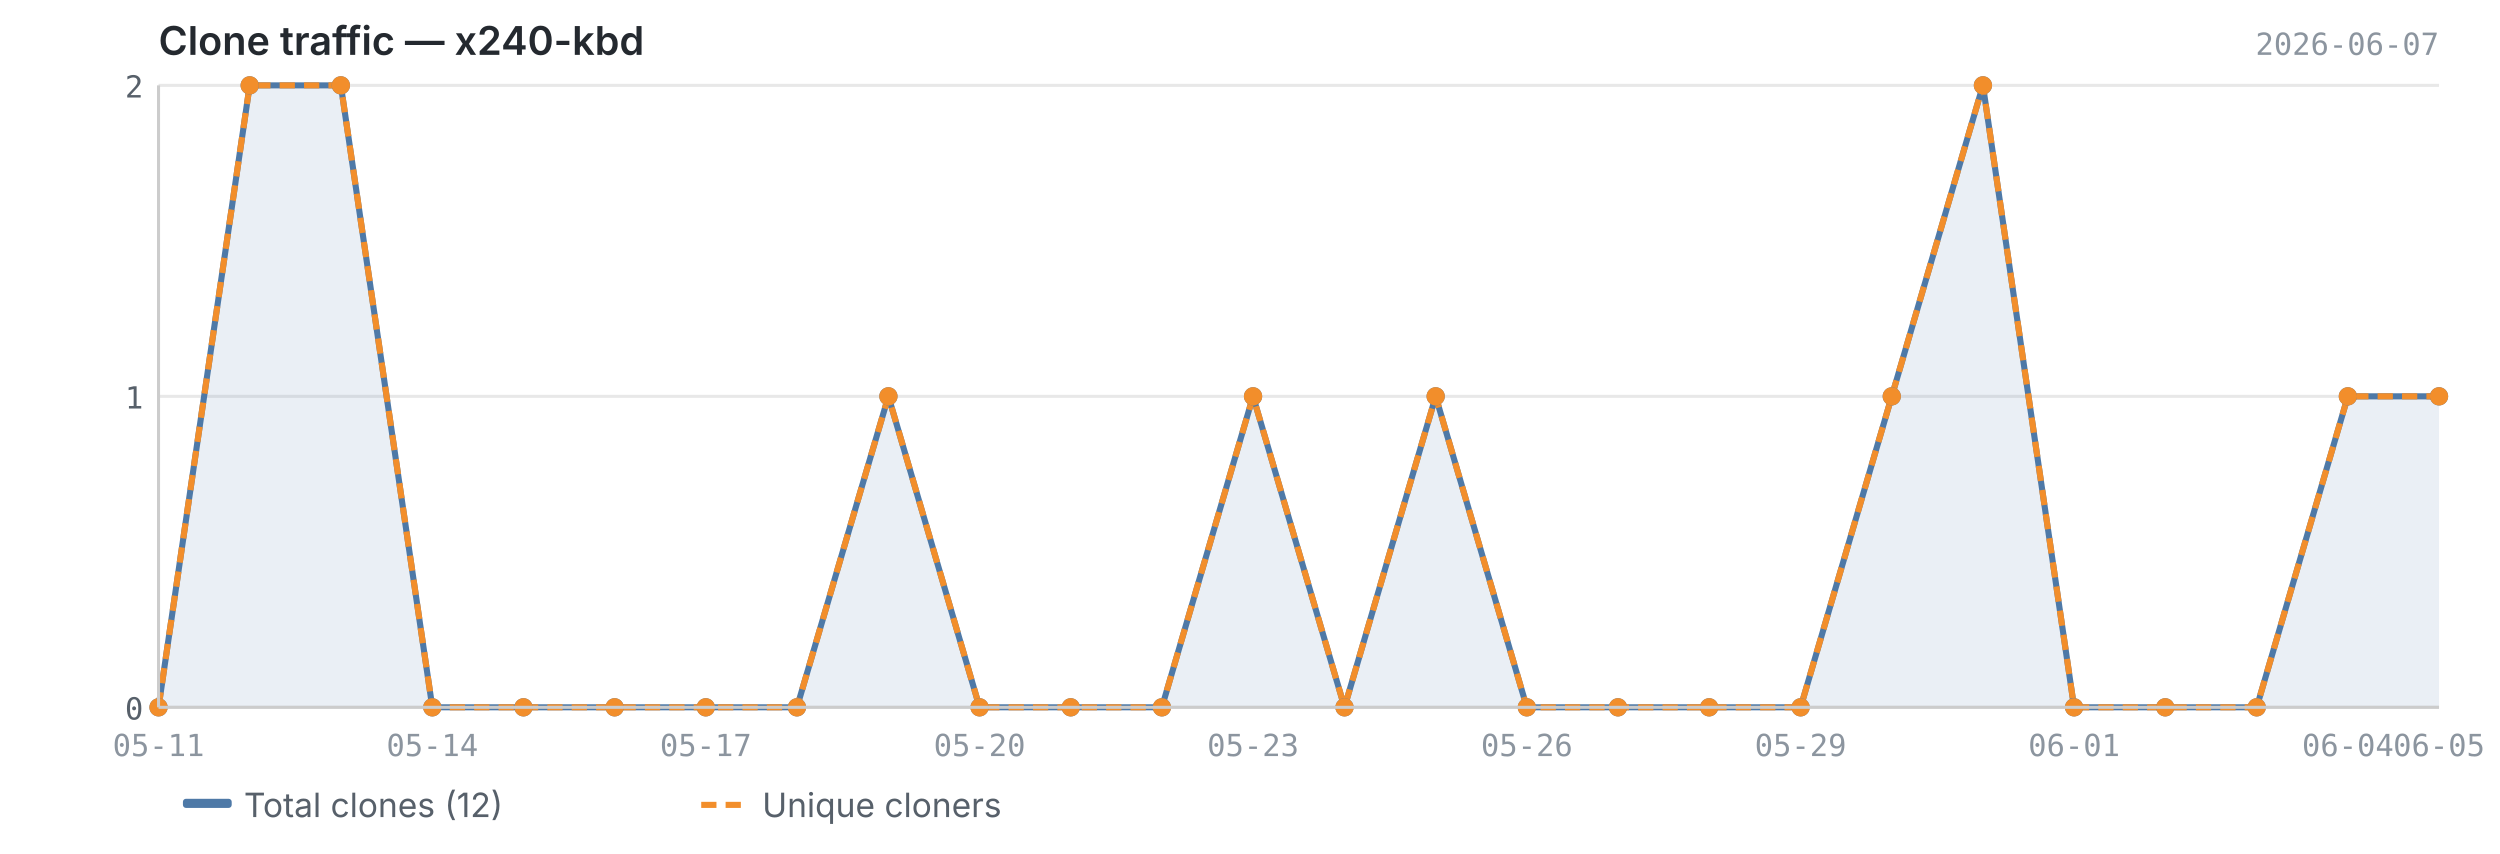
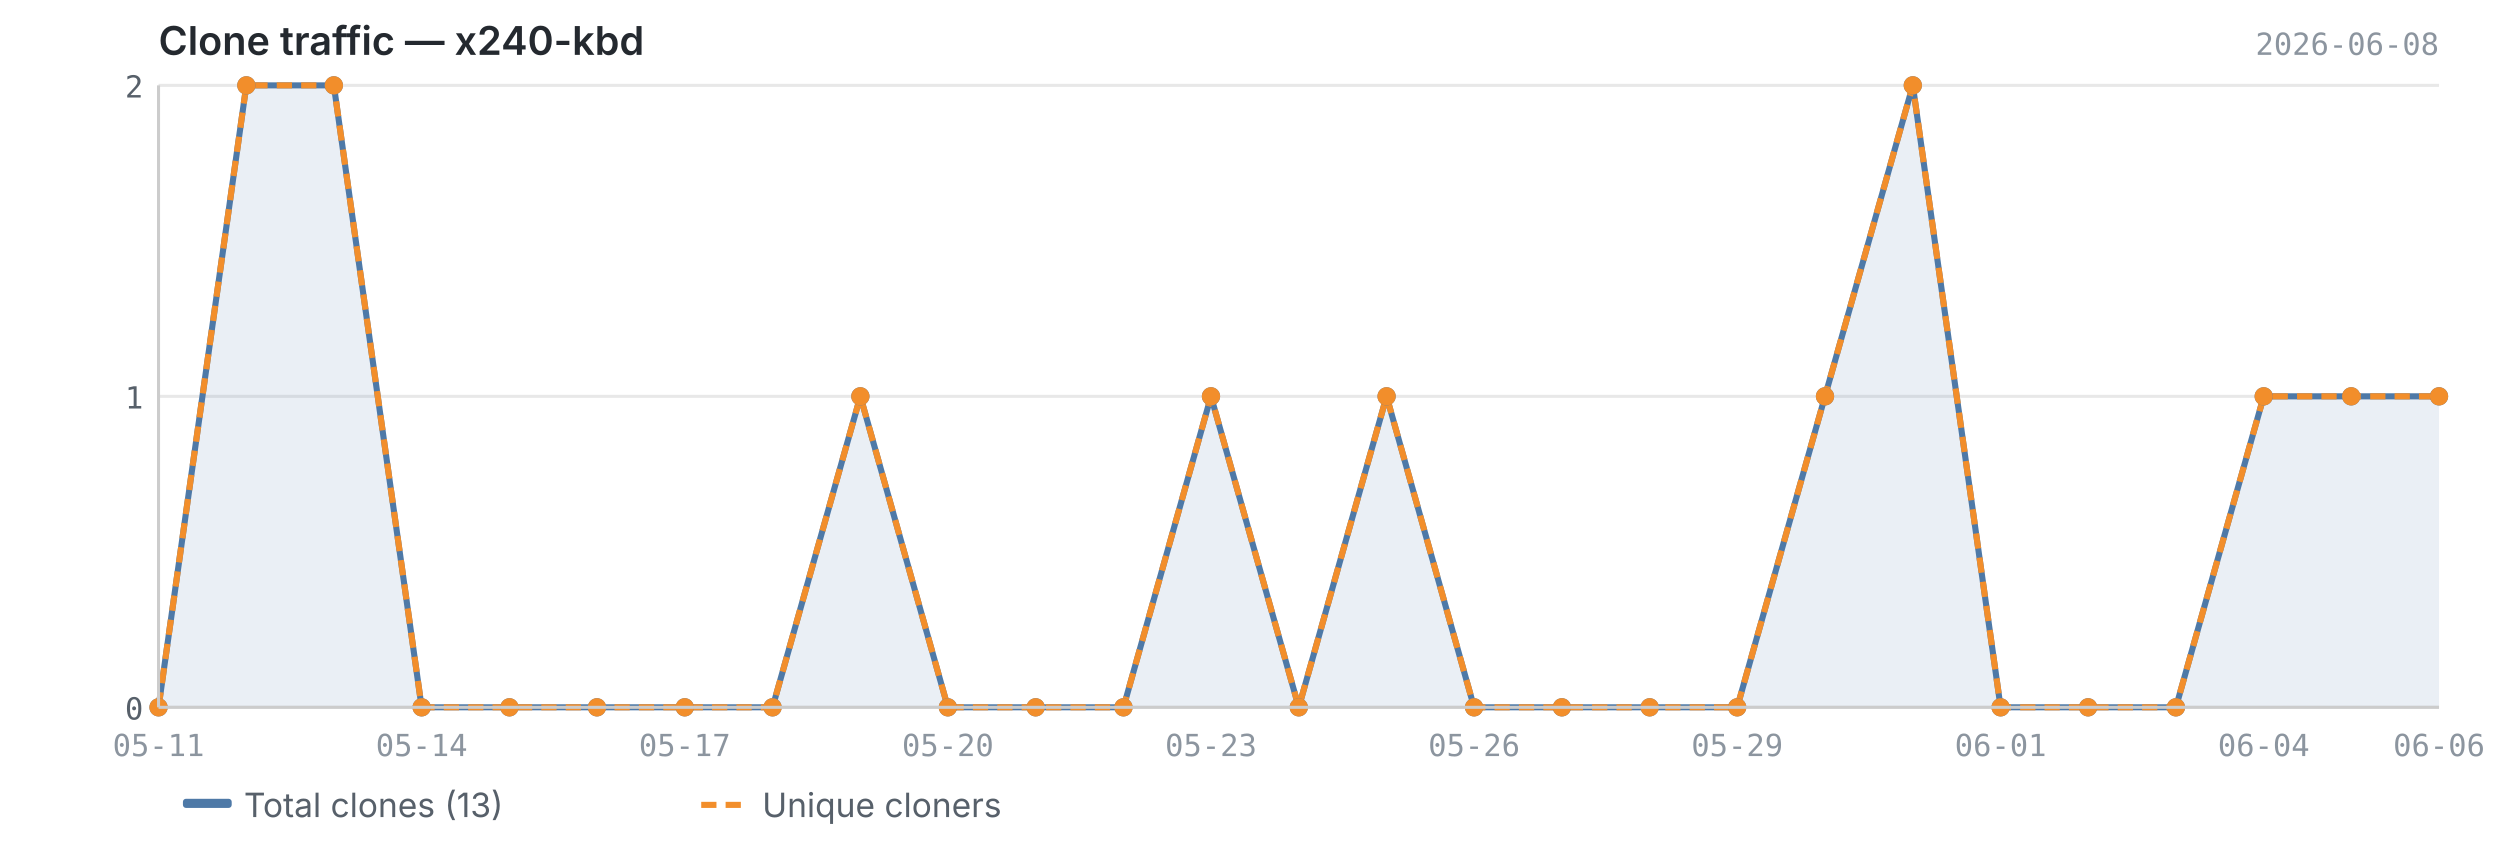
<svg xmlns="http://www.w3.org/2000/svg" viewBox="0 0 820 280" width="820" height="280">
  <text x="52" y="18" font-size="13" font-weight="600" fill="#24292f" font-family="-apple-system, BlinkMacSystemFont, 'Segoe UI', sans-serif">Clone traffic — x240-kbd</text>
-   <text x="800" y="18" font-size="10" fill="#8c959f" font-family="ui-monospace, SFMono-Regular, 'SF Mono', Menlo, monospace" text-anchor="end">2026-06-07</text>
+   <text x="800" y="18" font-size="10" fill="#8c959f" font-family="ui-monospace, SFMono-Regular, 'SF Mono', Menlo, monospace" text-anchor="end">2026-06-08</text>
  <line x1="52" y1="232.0" x2="800" y2="232.0" stroke="#e8e8e8" stroke-width="1" />
  <line x1="52" y1="130.0" x2="800" y2="130.0" stroke="#e8e8e8" stroke-width="1" />
  <line x1="52" y1="28.0" x2="800" y2="28.0" stroke="#e8e8e8" stroke-width="1" />
-   <path d="M52.0,232.0 L52.0,232.0 L81.9,28.0 L111.8,28.0 L141.8,232.0 L171.7,232.0 L201.6,232.0 L231.5,232.0 L261.4,232.0 L291.4,130.0 L321.3,232.0 L351.2,232.0 L381.1,232.0 L411.0,130.0 L441.0,232.0 L470.9,130.0 L500.8,232.0 L530.7,232.0 L560.6,232.0 L590.6,232.0 L620.5,130.0 L650.4,28.0 L680.3,232.0 L710.2,232.0 L740.2,232.0 L770.1,130.0 L800.0,130.0 L800.0,232.0 L52.0,232.0Z" fill="#4e79a7" opacity="0.12" />
-   <polyline points="52.0,232.0 81.9,28.0 111.8,28.0 141.8,232.0 171.7,232.0 201.6,232.0 231.5,232.0 261.4,232.0 291.4,130.0 321.3,232.0 351.2,232.0 381.1,232.0 411.0,130.0 441.0,232.0 470.9,130.0 500.8,232.0 530.7,232.0 560.6,232.0 590.6,232.0 620.5,130.0 650.4,28.0 680.3,232.0 710.2,232.0 740.2,232.0 770.1,130.0 800.0,130.0" fill="none" stroke="#4e79a7" stroke-width="2" stroke-linejoin="round" />
-   <polyline points="52.0,232.0 81.9,28.0 111.8,28.0 141.8,232.0 171.7,232.0 201.6,232.0 231.5,232.0 261.4,232.0 291.4,130.0 321.3,232.0 351.2,232.0 381.1,232.0 411.0,130.0 441.0,232.0 470.9,130.0 500.8,232.0 530.7,232.0 560.6,232.0 590.6,232.0 620.5,130.0 650.4,28.0 680.3,232.0 710.2,232.0 740.2,232.0 770.1,130.0 800.0,130.0" fill="none" stroke="#f28e2b" stroke-width="2" stroke-linejoin="round" stroke-dasharray="5,3" />
+   <path d="M52.0,232.0 L52.0,232.0 L80.8,28.0 L109.5,28.0 L138.3,232.0 L167.1,232.0 L195.8,232.0 L224.6,232.0 L253.4,232.0 L282.2,130.0 L310.9,232.0 L339.7,232.0 L368.5,232.0 L397.2,130.0 L426.0,232.0 L454.8,130.0 L483.5,232.0 L512.3,232.0 L541.1,232.0 L569.8,232.0 L598.6,130.0 L627.4,28.0 L656.2,232.0 L684.9,232.0 L713.7,232.0 L742.5,130.0 L771.2,130.0 L800.0,130.0 L800.0,232.0 L52.0,232.0Z" fill="#4e79a7" opacity="0.12" />
+   <polyline points="52.0,232.0 80.8,28.0 109.5,28.0 138.3,232.0 167.1,232.0 195.8,232.0 224.6,232.0 253.4,232.0 282.2,130.0 310.9,232.0 339.7,232.0 368.5,232.0 397.2,130.0 426.0,232.0 454.8,130.0 483.5,232.0 512.3,232.0 541.1,232.0 569.8,232.0 598.6,130.0 627.4,28.0 656.2,232.0 684.9,232.0 713.7,232.0 742.5,130.0 771.2,130.0 800.0,130.0" fill="none" stroke="#4e79a7" stroke-width="2" stroke-linejoin="round" />
+   <polyline points="52.0,232.0 80.8,28.0 109.5,28.0 138.3,232.0 167.1,232.0 195.8,232.0 224.6,232.0 253.4,232.0 282.2,130.0 310.9,232.0 339.7,232.0 368.5,232.0 397.2,130.0 426.0,232.0 454.8,130.0 483.5,232.0 512.3,232.0 541.1,232.0 569.8,232.0 598.6,130.0 627.4,28.0 656.2,232.0 684.9,232.0 713.7,232.0 742.5,130.0 771.2,130.0 800.0,130.0" fill="none" stroke="#f28e2b" stroke-width="2" stroke-linejoin="round" stroke-dasharray="5,3" />
  <circle cx="52.0" cy="232.0" r="3" fill="#4e79a7" />
-   <circle cx="81.9" cy="28.0" r="3" fill="#4e79a7" />
-   <circle cx="111.8" cy="28.0" r="3" fill="#4e79a7" />
-   <circle cx="141.8" cy="232.0" r="3" fill="#4e79a7" />
-   <circle cx="171.7" cy="232.0" r="3" fill="#4e79a7" />
-   <circle cx="201.6" cy="232.0" r="3" fill="#4e79a7" />
-   <circle cx="231.5" cy="232.0" r="3" fill="#4e79a7" />
-   <circle cx="261.4" cy="232.0" r="3" fill="#4e79a7" />
-   <circle cx="291.4" cy="130.0" r="3" fill="#4e79a7" />
-   <circle cx="321.3" cy="232.0" r="3" fill="#4e79a7" />
-   <circle cx="351.2" cy="232.0" r="3" fill="#4e79a7" />
-   <circle cx="381.1" cy="232.0" r="3" fill="#4e79a7" />
-   <circle cx="411.0" cy="130.0" r="3" fill="#4e79a7" />
-   <circle cx="441.0" cy="232.0" r="3" fill="#4e79a7" />
-   <circle cx="470.9" cy="130.0" r="3" fill="#4e79a7" />
-   <circle cx="500.8" cy="232.0" r="3" fill="#4e79a7" />
-   <circle cx="530.7" cy="232.0" r="3" fill="#4e79a7" />
-   <circle cx="560.6" cy="232.0" r="3" fill="#4e79a7" />
-   <circle cx="590.6" cy="232.0" r="3" fill="#4e79a7" />
-   <circle cx="620.5" cy="130.0" r="3" fill="#4e79a7" />
-   <circle cx="650.4" cy="28.0" r="3" fill="#4e79a7" />
-   <circle cx="680.3" cy="232.0" r="3" fill="#4e79a7" />
-   <circle cx="710.2" cy="232.0" r="3" fill="#4e79a7" />
-   <circle cx="740.2" cy="232.0" r="3" fill="#4e79a7" />
-   <circle cx="770.1" cy="130.0" r="3" fill="#4e79a7" />
+   <circle cx="80.8" cy="28.0" r="3" fill="#4e79a7" />
+   <circle cx="109.5" cy="28.0" r="3" fill="#4e79a7" />
+   <circle cx="138.3" cy="232.0" r="3" fill="#4e79a7" />
+   <circle cx="167.1" cy="232.0" r="3" fill="#4e79a7" />
+   <circle cx="195.8" cy="232.0" r="3" fill="#4e79a7" />
+   <circle cx="224.6" cy="232.0" r="3" fill="#4e79a7" />
+   <circle cx="253.4" cy="232.0" r="3" fill="#4e79a7" />
+   <circle cx="282.2" cy="130.0" r="3" fill="#4e79a7" />
+   <circle cx="310.9" cy="232.0" r="3" fill="#4e79a7" />
+   <circle cx="339.7" cy="232.0" r="3" fill="#4e79a7" />
+   <circle cx="368.5" cy="232.0" r="3" fill="#4e79a7" />
+   <circle cx="397.2" cy="130.0" r="3" fill="#4e79a7" />
+   <circle cx="426.0" cy="232.0" r="3" fill="#4e79a7" />
+   <circle cx="454.8" cy="130.0" r="3" fill="#4e79a7" />
+   <circle cx="483.5" cy="232.0" r="3" fill="#4e79a7" />
+   <circle cx="512.3" cy="232.0" r="3" fill="#4e79a7" />
+   <circle cx="541.1" cy="232.0" r="3" fill="#4e79a7" />
+   <circle cx="569.8" cy="232.0" r="3" fill="#4e79a7" />
+   <circle cx="598.6" cy="130.0" r="3" fill="#4e79a7" />
+   <circle cx="627.4" cy="28.0" r="3" fill="#4e79a7" />
+   <circle cx="656.2" cy="232.0" r="3" fill="#4e79a7" />
+   <circle cx="684.9" cy="232.0" r="3" fill="#4e79a7" />
+   <circle cx="713.7" cy="232.0" r="3" fill="#4e79a7" />
+   <circle cx="742.5" cy="130.0" r="3" fill="#4e79a7" />
+   <circle cx="771.2" cy="130.0" r="3" fill="#4e79a7" />
  <circle cx="800.0" cy="130.0" r="3" fill="#4e79a7" />
  <circle cx="52.0" cy="232.0" r="3" fill="#f28e2b" />
-   <circle cx="81.9" cy="28.0" r="3" fill="#f28e2b" />
-   <circle cx="111.8" cy="28.0" r="3" fill="#f28e2b" />
-   <circle cx="141.8" cy="232.0" r="3" fill="#f28e2b" />
-   <circle cx="171.7" cy="232.0" r="3" fill="#f28e2b" />
-   <circle cx="201.6" cy="232.0" r="3" fill="#f28e2b" />
-   <circle cx="231.5" cy="232.0" r="3" fill="#f28e2b" />
-   <circle cx="261.4" cy="232.0" r="3" fill="#f28e2b" />
-   <circle cx="291.4" cy="130.0" r="3" fill="#f28e2b" />
-   <circle cx="321.3" cy="232.0" r="3" fill="#f28e2b" />
-   <circle cx="351.2" cy="232.0" r="3" fill="#f28e2b" />
-   <circle cx="381.1" cy="232.0" r="3" fill="#f28e2b" />
-   <circle cx="411.0" cy="130.0" r="3" fill="#f28e2b" />
-   <circle cx="441.0" cy="232.0" r="3" fill="#f28e2b" />
-   <circle cx="470.9" cy="130.0" r="3" fill="#f28e2b" />
-   <circle cx="500.8" cy="232.0" r="3" fill="#f28e2b" />
-   <circle cx="530.7" cy="232.0" r="3" fill="#f28e2b" />
-   <circle cx="560.6" cy="232.0" r="3" fill="#f28e2b" />
-   <circle cx="590.6" cy="232.0" r="3" fill="#f28e2b" />
-   <circle cx="620.5" cy="130.0" r="3" fill="#f28e2b" />
-   <circle cx="650.4" cy="28.0" r="3" fill="#f28e2b" />
-   <circle cx="680.3" cy="232.0" r="3" fill="#f28e2b" />
-   <circle cx="710.2" cy="232.0" r="3" fill="#f28e2b" />
-   <circle cx="740.2" cy="232.0" r="3" fill="#f28e2b" />
-   <circle cx="770.1" cy="130.0" r="3" fill="#f28e2b" />
+   <circle cx="80.8" cy="28.0" r="3" fill="#f28e2b" />
+   <circle cx="109.5" cy="28.0" r="3" fill="#f28e2b" />
+   <circle cx="138.3" cy="232.0" r="3" fill="#f28e2b" />
+   <circle cx="167.1" cy="232.0" r="3" fill="#f28e2b" />
+   <circle cx="195.8" cy="232.0" r="3" fill="#f28e2b" />
+   <circle cx="224.6" cy="232.0" r="3" fill="#f28e2b" />
+   <circle cx="253.4" cy="232.0" r="3" fill="#f28e2b" />
+   <circle cx="282.2" cy="130.0" r="3" fill="#f28e2b" />
+   <circle cx="310.9" cy="232.0" r="3" fill="#f28e2b" />
+   <circle cx="339.7" cy="232.0" r="3" fill="#f28e2b" />
+   <circle cx="368.5" cy="232.0" r="3" fill="#f28e2b" />
+   <circle cx="397.2" cy="130.0" r="3" fill="#f28e2b" />
+   <circle cx="426.0" cy="232.0" r="3" fill="#f28e2b" />
+   <circle cx="454.8" cy="130.0" r="3" fill="#f28e2b" />
+   <circle cx="483.5" cy="232.0" r="3" fill="#f28e2b" />
+   <circle cx="512.3" cy="232.0" r="3" fill="#f28e2b" />
+   <circle cx="541.1" cy="232.0" r="3" fill="#f28e2b" />
+   <circle cx="569.8" cy="232.0" r="3" fill="#f28e2b" />
+   <circle cx="598.6" cy="130.0" r="3" fill="#f28e2b" />
+   <circle cx="627.4" cy="28.0" r="3" fill="#f28e2b" />
+   <circle cx="656.2" cy="232.0" r="3" fill="#f28e2b" />
+   <circle cx="684.9" cy="232.0" r="3" fill="#f28e2b" />
+   <circle cx="713.7" cy="232.0" r="3" fill="#f28e2b" />
+   <circle cx="742.5" cy="130.0" r="3" fill="#f28e2b" />
+   <circle cx="771.2" cy="130.0" r="3" fill="#f28e2b" />
  <circle cx="800.0" cy="130.0" r="3" fill="#f28e2b" />
  <line x1="52" y1="28" x2="52" y2="232" stroke="#cccccc" stroke-width="1" />
  <line x1="52" y1="232" x2="800" y2="232" stroke="#cccccc" stroke-width="1" />
  <text x="47" y="236.0" text-anchor="end" font-size="10" fill="#57606a" font-family="ui-monospace, SFMono-Regular, 'SF Mono', Menlo, monospace">0</text>
  <text x="47" y="134.0" text-anchor="end" font-size="10" fill="#57606a" font-family="ui-monospace, SFMono-Regular, 'SF Mono', Menlo, monospace">1</text>
  <text x="47" y="32.0" text-anchor="end" font-size="10" fill="#57606a" font-family="ui-monospace, SFMono-Regular, 'SF Mono', Menlo, monospace">2</text>
  <text x="52.0" y="248" text-anchor="middle" font-size="10" fill="#8c959f" font-family="ui-monospace, SFMono-Regular, 'SF Mono', Menlo, monospace">05-11</text>
-   <text x="141.8" y="248" text-anchor="middle" font-size="10" fill="#8c959f" font-family="ui-monospace, SFMono-Regular, 'SF Mono', Menlo, monospace">05-14</text>
-   <text x="231.5" y="248" text-anchor="middle" font-size="10" fill="#8c959f" font-family="ui-monospace, SFMono-Regular, 'SF Mono', Menlo, monospace">05-17</text>
-   <text x="321.3" y="248" text-anchor="middle" font-size="10" fill="#8c959f" font-family="ui-monospace, SFMono-Regular, 'SF Mono', Menlo, monospace">05-20</text>
-   <text x="411.0" y="248" text-anchor="middle" font-size="10" fill="#8c959f" font-family="ui-monospace, SFMono-Regular, 'SF Mono', Menlo, monospace">05-23</text>
-   <text x="500.8" y="248" text-anchor="middle" font-size="10" fill="#8c959f" font-family="ui-monospace, SFMono-Regular, 'SF Mono', Menlo, monospace">05-26</text>
-   <text x="590.6" y="248" text-anchor="middle" font-size="10" fill="#8c959f" font-family="ui-monospace, SFMono-Regular, 'SF Mono', Menlo, monospace">05-29</text>
-   <text x="680.3" y="248" text-anchor="middle" font-size="10" fill="#8c959f" font-family="ui-monospace, SFMono-Regular, 'SF Mono', Menlo, monospace">06-01</text>
-   <text x="770.1" y="248" text-anchor="middle" font-size="10" fill="#8c959f" font-family="ui-monospace, SFMono-Regular, 'SF Mono', Menlo, monospace">06-04</text>
-   <text x="800.0" y="248" text-anchor="middle" font-size="10" fill="#8c959f" font-family="ui-monospace, SFMono-Regular, 'SF Mono', Menlo, monospace">06-05</text>
+   <text x="138.3" y="248" text-anchor="middle" font-size="10" fill="#8c959f" font-family="ui-monospace, SFMono-Regular, 'SF Mono', Menlo, monospace">05-14</text>
+   <text x="224.6" y="248" text-anchor="middle" font-size="10" fill="#8c959f" font-family="ui-monospace, SFMono-Regular, 'SF Mono', Menlo, monospace">05-17</text>
+   <text x="310.9" y="248" text-anchor="middle" font-size="10" fill="#8c959f" font-family="ui-monospace, SFMono-Regular, 'SF Mono', Menlo, monospace">05-20</text>
+   <text x="397.2" y="248" text-anchor="middle" font-size="10" fill="#8c959f" font-family="ui-monospace, SFMono-Regular, 'SF Mono', Menlo, monospace">05-23</text>
+   <text x="483.5" y="248" text-anchor="middle" font-size="10" fill="#8c959f" font-family="ui-monospace, SFMono-Regular, 'SF Mono', Menlo, monospace">05-26</text>
+   <text x="569.8" y="248" text-anchor="middle" font-size="10" fill="#8c959f" font-family="ui-monospace, SFMono-Regular, 'SF Mono', Menlo, monospace">05-29</text>
+   <text x="656.2" y="248" text-anchor="middle" font-size="10" fill="#8c959f" font-family="ui-monospace, SFMono-Regular, 'SF Mono', Menlo, monospace">06-01</text>
+   <text x="742.5" y="248" text-anchor="middle" font-size="10" fill="#8c959f" font-family="ui-monospace, SFMono-Regular, 'SF Mono', Menlo, monospace">06-04</text>
+   <text x="800.0" y="248" text-anchor="middle" font-size="10" fill="#8c959f" font-family="ui-monospace, SFMono-Regular, 'SF Mono', Menlo, monospace">06-06</text>
  <rect x="60" y="262" width="16" height="3" fill="#4e79a7" rx="1" />
-   <text x="80" y="268" font-size="11" fill="#57606a" font-family="-apple-system, BlinkMacSystemFont, 'Segoe UI', sans-serif">Total clones (12)</text>
+   <text x="80" y="268" font-size="11" fill="#57606a" font-family="-apple-system, BlinkMacSystemFont, 'Segoe UI', sans-serif">Total clones (13)</text>
  <line x1="230" y1="264" x2="246" y2="264" stroke="#f28e2b" stroke-width="2" stroke-dasharray="5,3" />
  <text x="250" y="268" font-size="11" fill="#57606a" font-family="-apple-system, BlinkMacSystemFont, 'Segoe UI', sans-serif">Unique cloners</text>
</svg>
